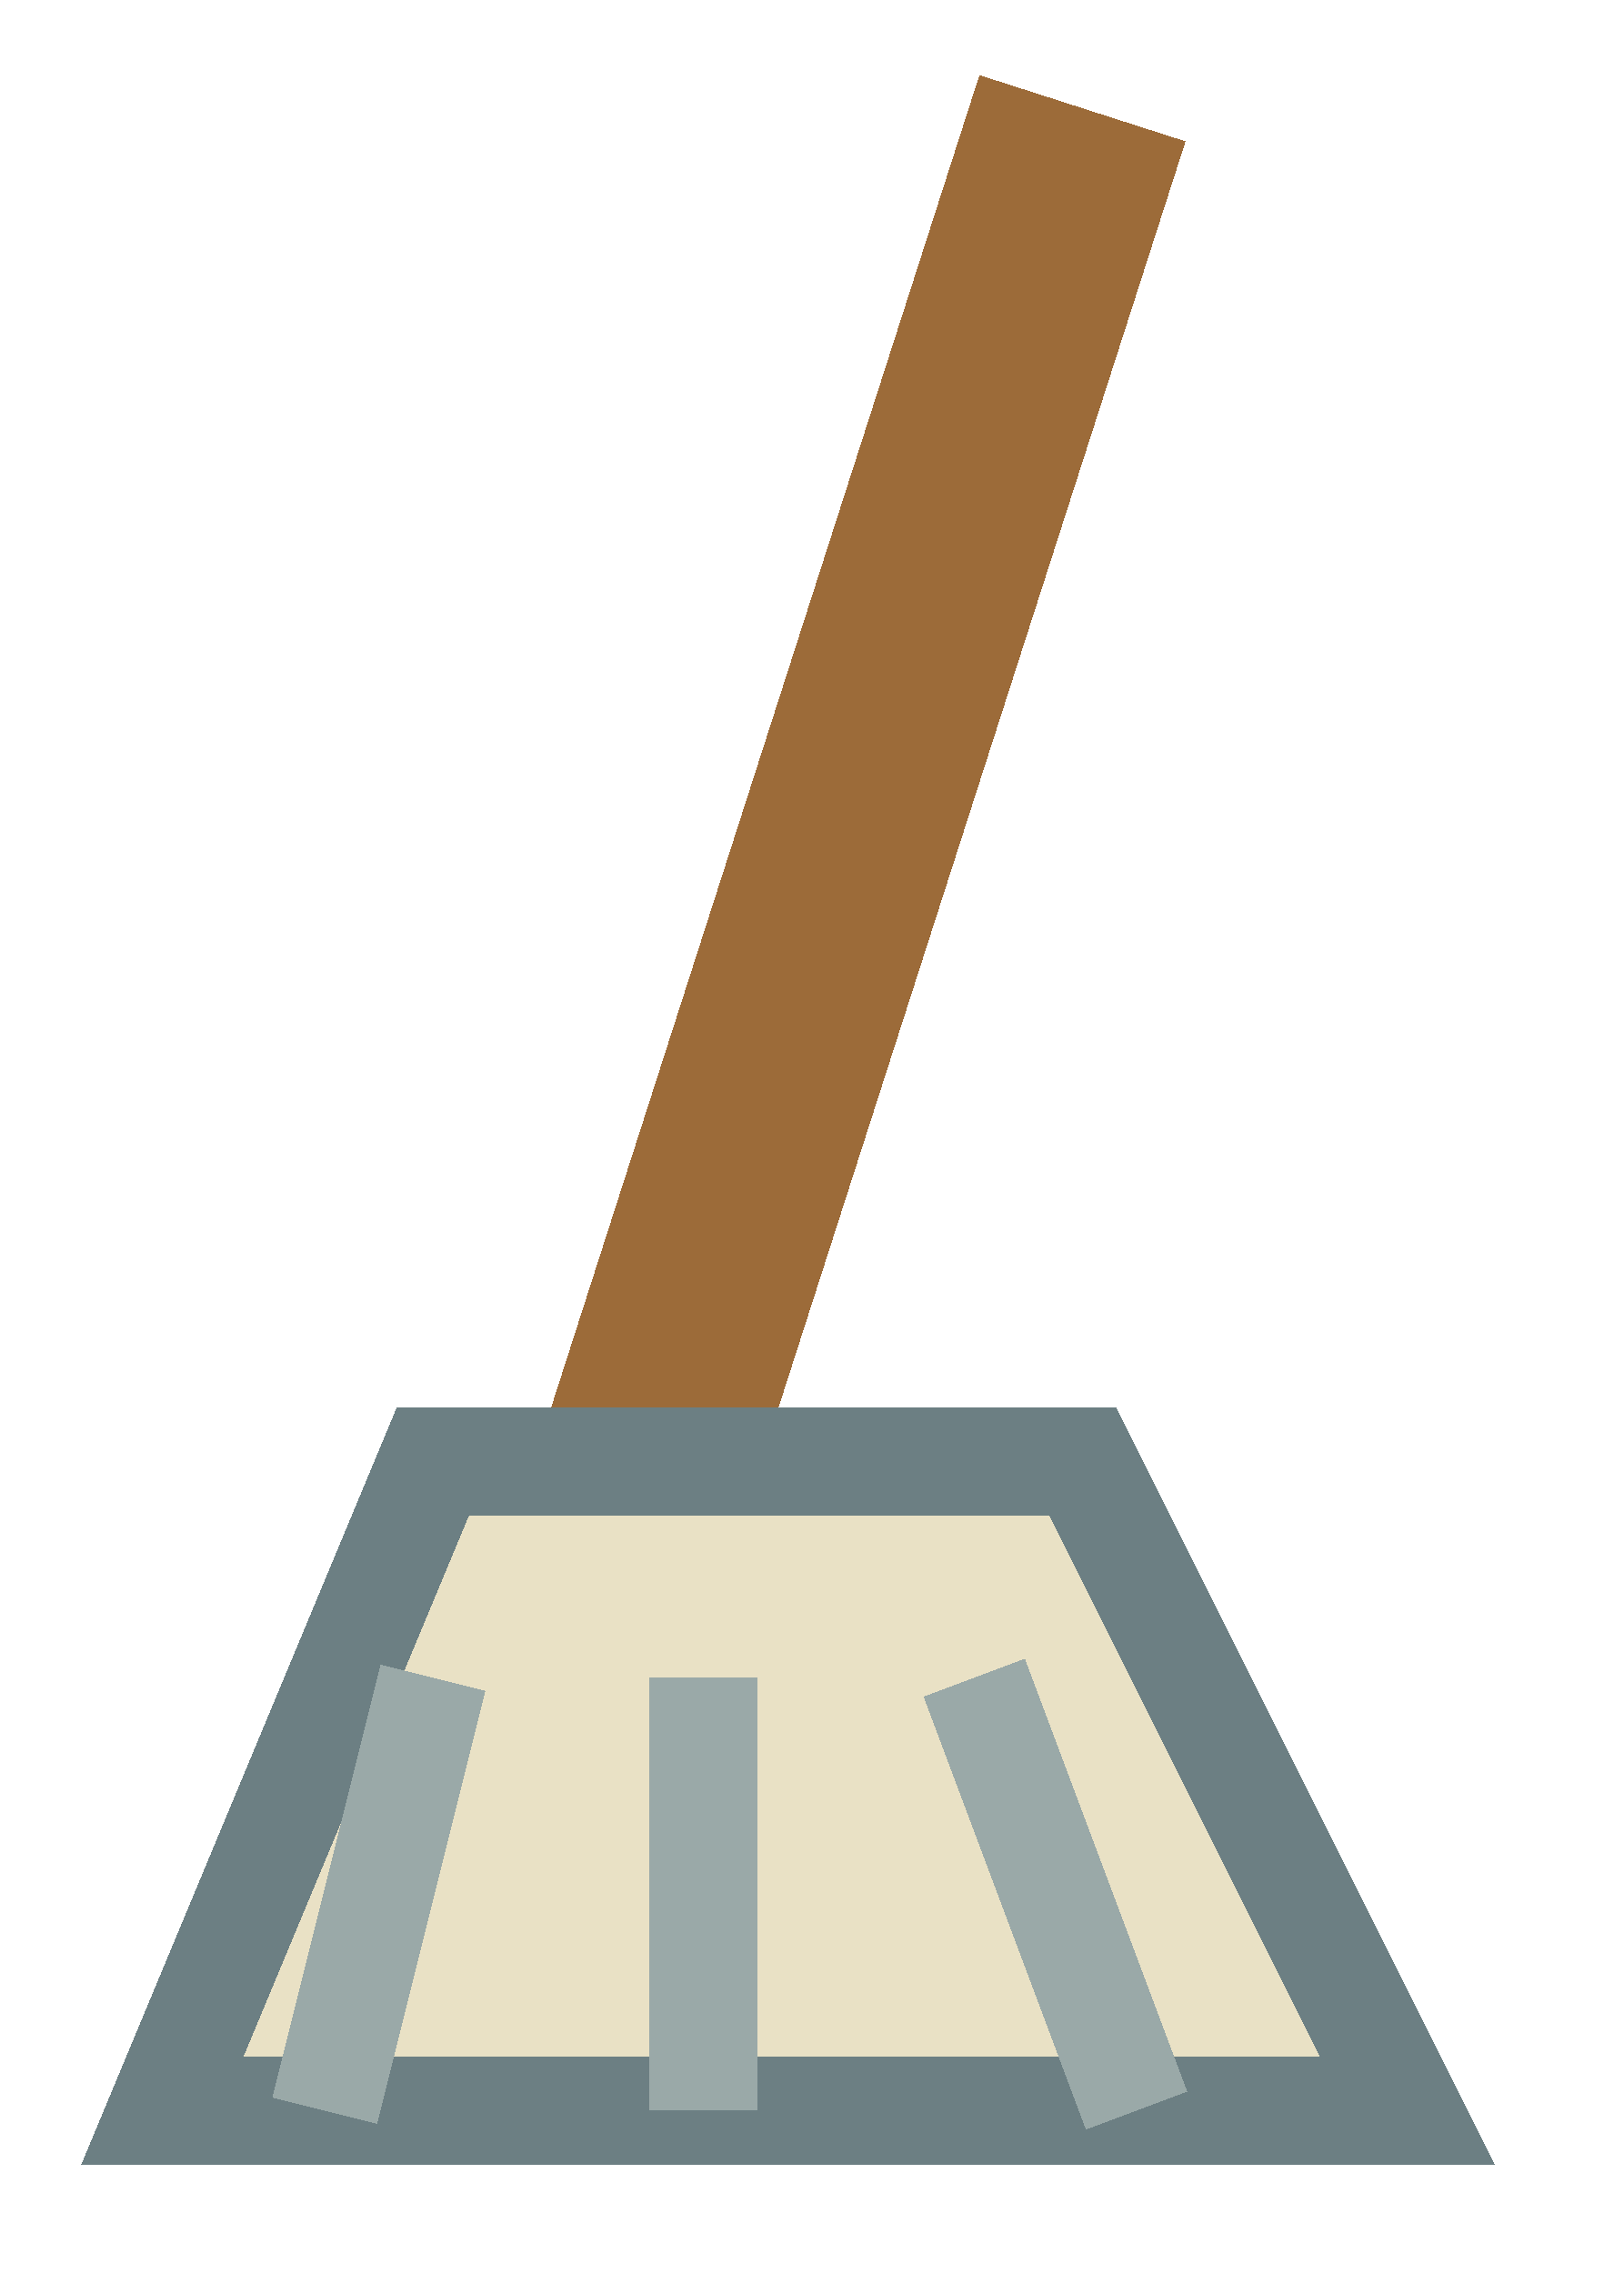
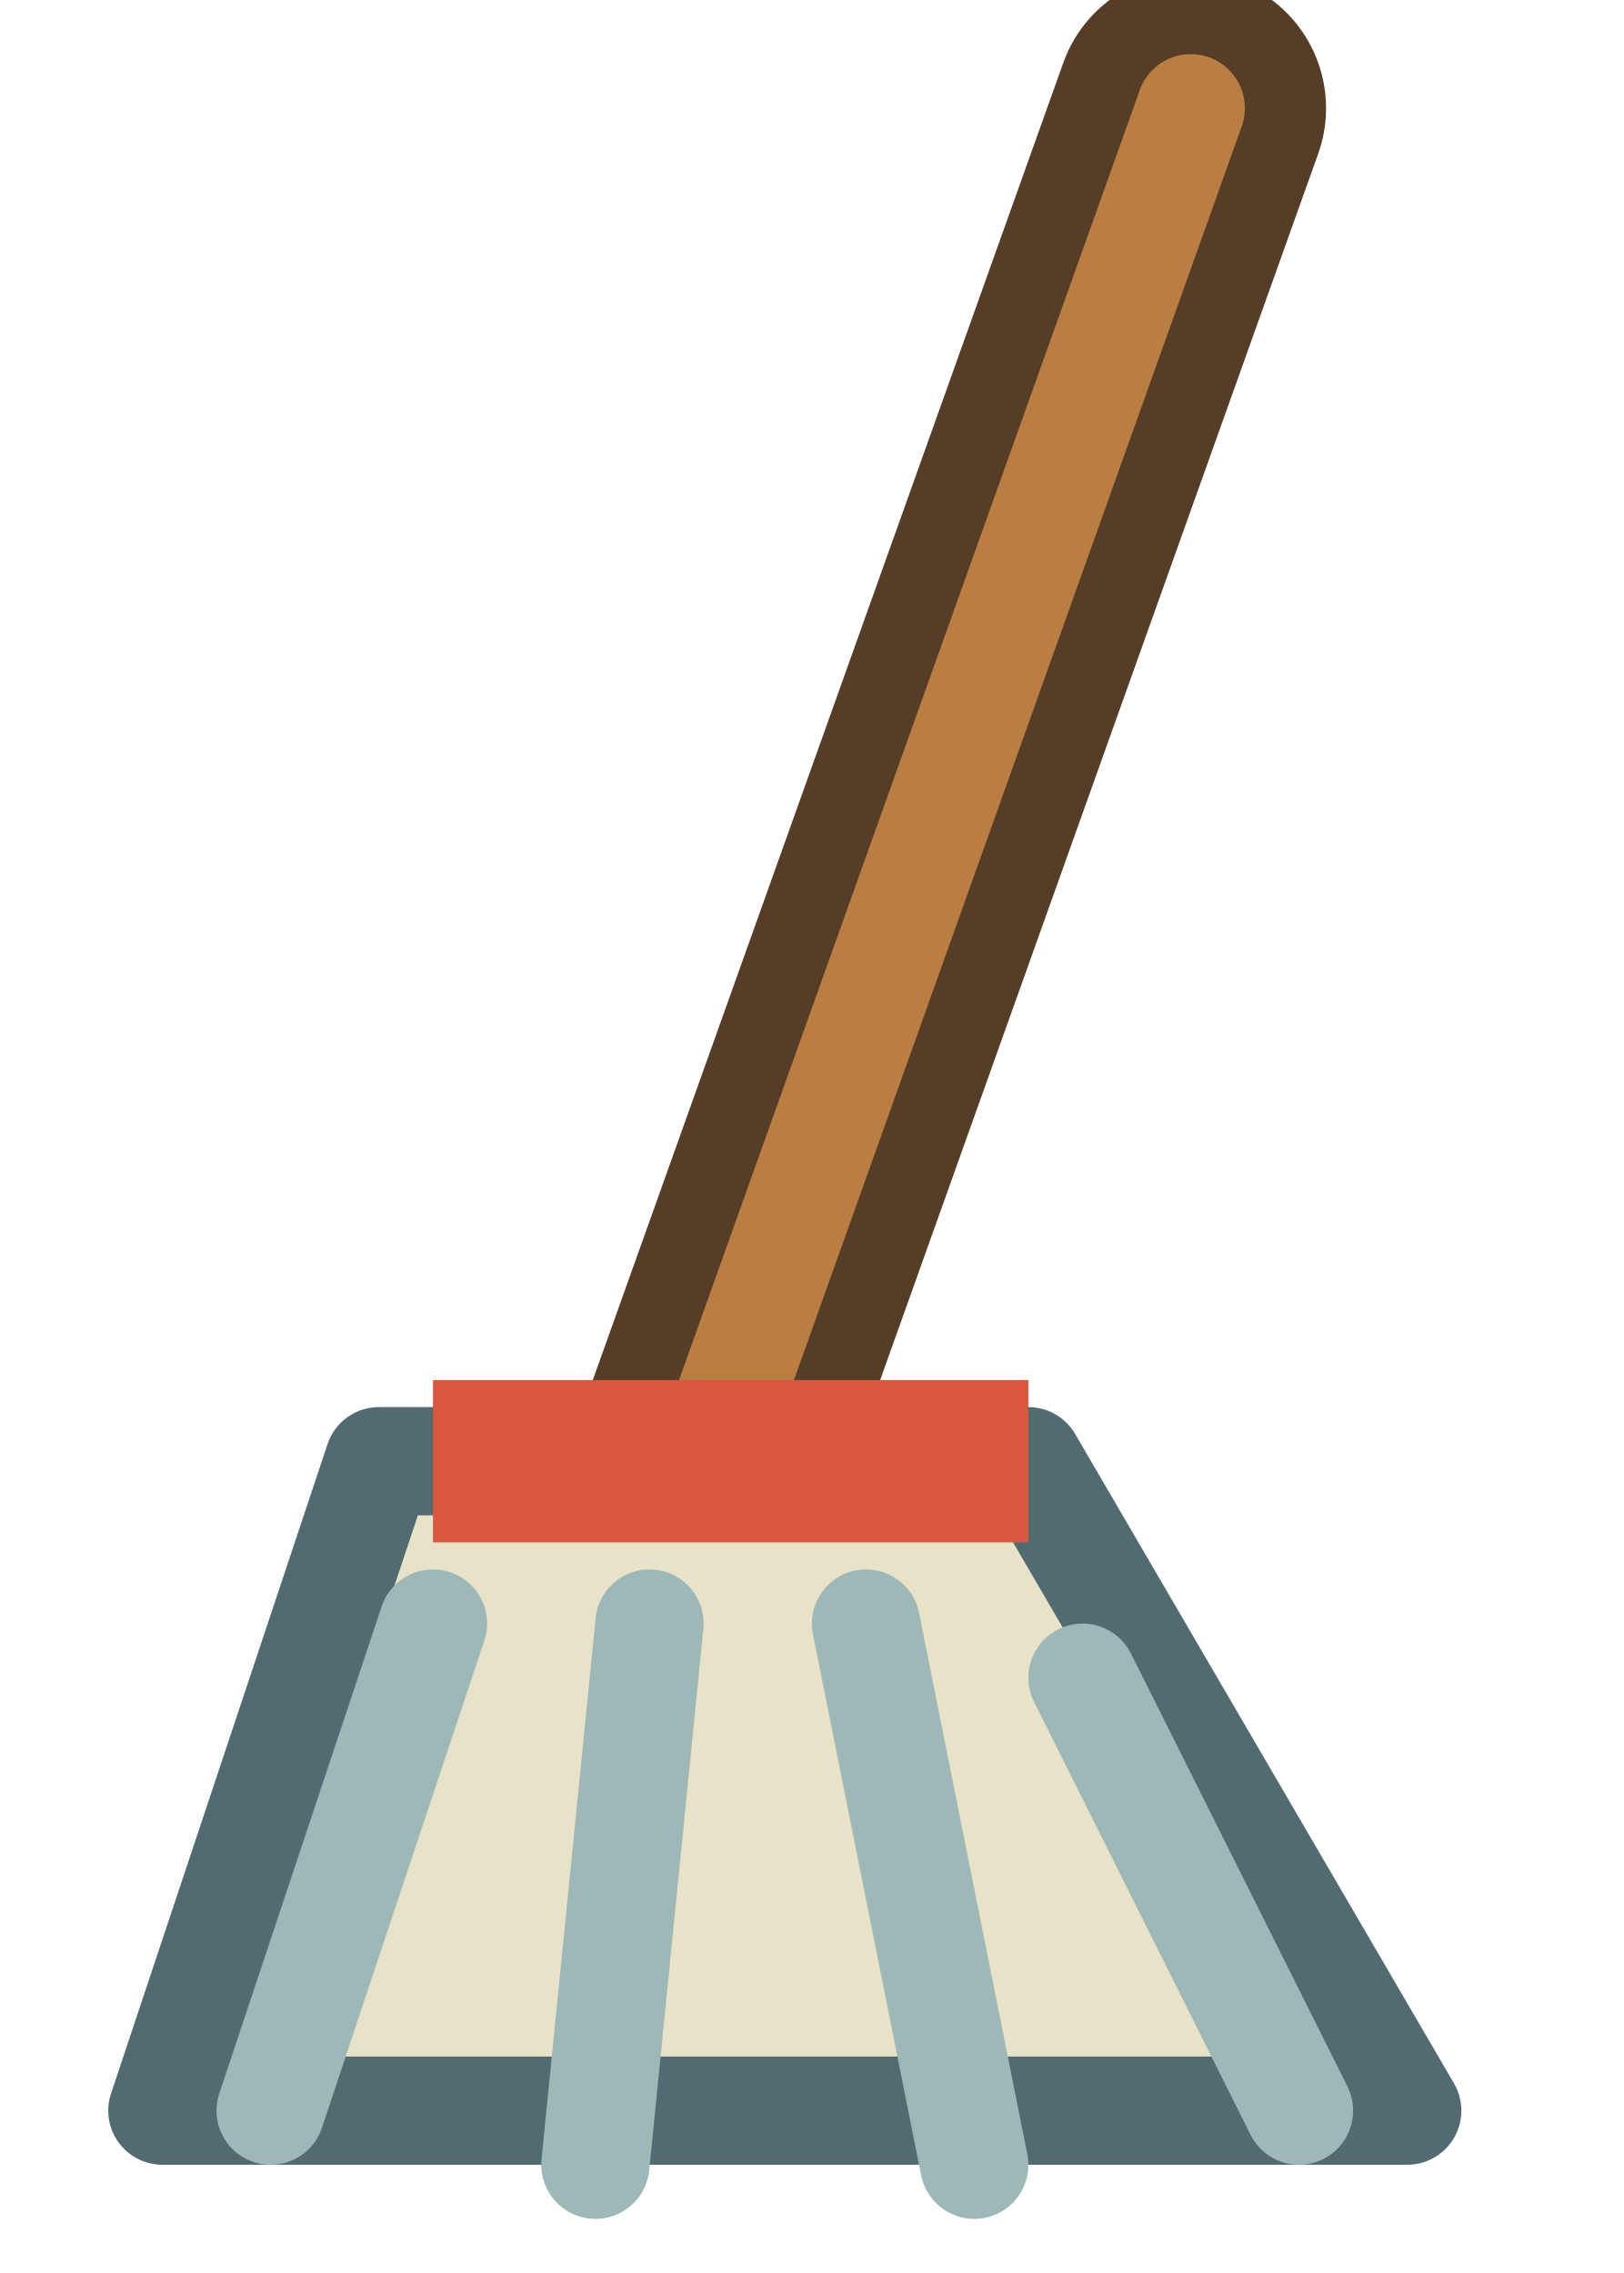
- <svg xmlns="http://www.w3.org/2000/svg" viewBox="0 0 30 42" shape-rendering="crispEdges">
-   <path d="M20 2L11 30" stroke="#9c6b39" stroke-width="4" />
-   <path d="M8 27h12l6 12H3z" fill="#e9e1c5" stroke="#6c7f83" stroke-width="2" />
-   <path d="M8 31l-2 8m7-8v8m5-8l3 8" stroke="#9aa9a8" stroke-width="2" />
+ <svg xmlns="http://www.w3.org/2000/svg" viewBox="0 0 30 42">
+   <path d="M22 2L12 30" stroke="#563d27" stroke-width="5" stroke-linecap="round" />
+   <path d="M22 2L12 30" stroke="#ba7d42" stroke-width="2" stroke-linecap="round" />
+   <path d="M7 27h12l7 12H3z" fill="#e8e2c9" stroke="#526b70" stroke-width="2" stroke-linejoin="round" />
+   <path d="M8 30L5 39m7-9-1 10m5-10 2 10m2-9 4 8" stroke="#9eb8b7" stroke-width="2" stroke-linecap="round" />
+   <path d="M8 27h11" stroke="#d9573f" stroke-width="3" />
</svg>
